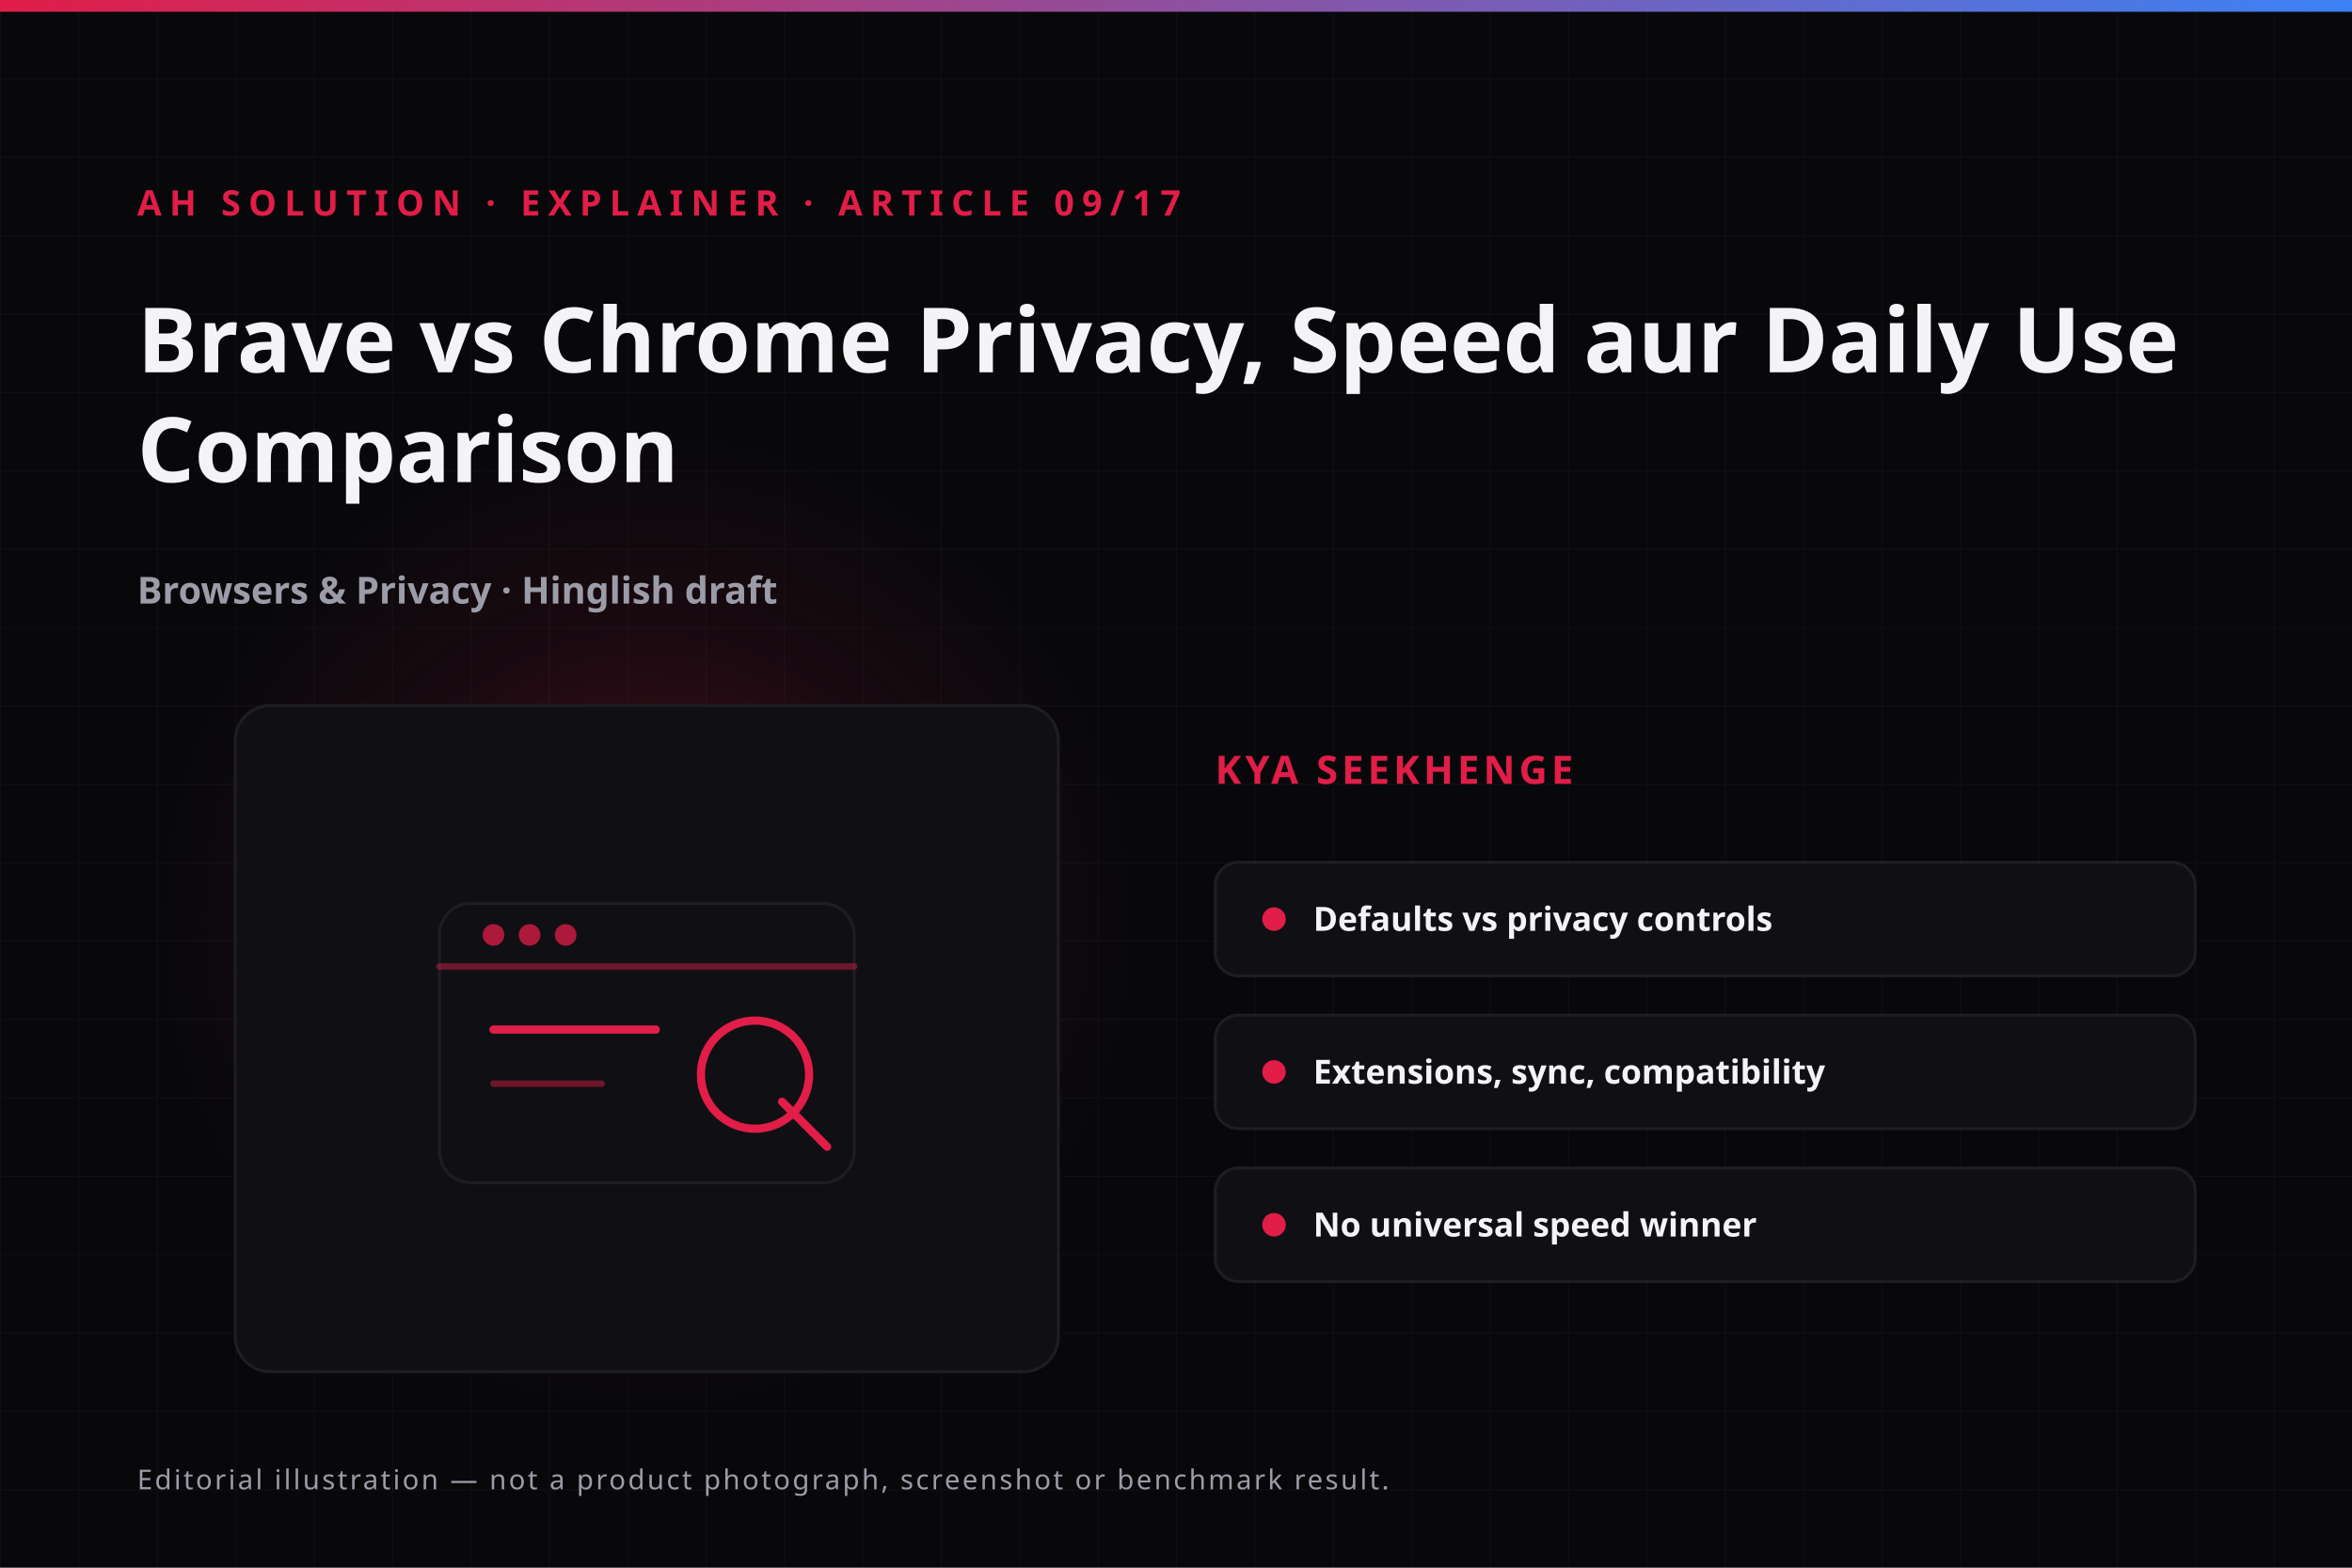
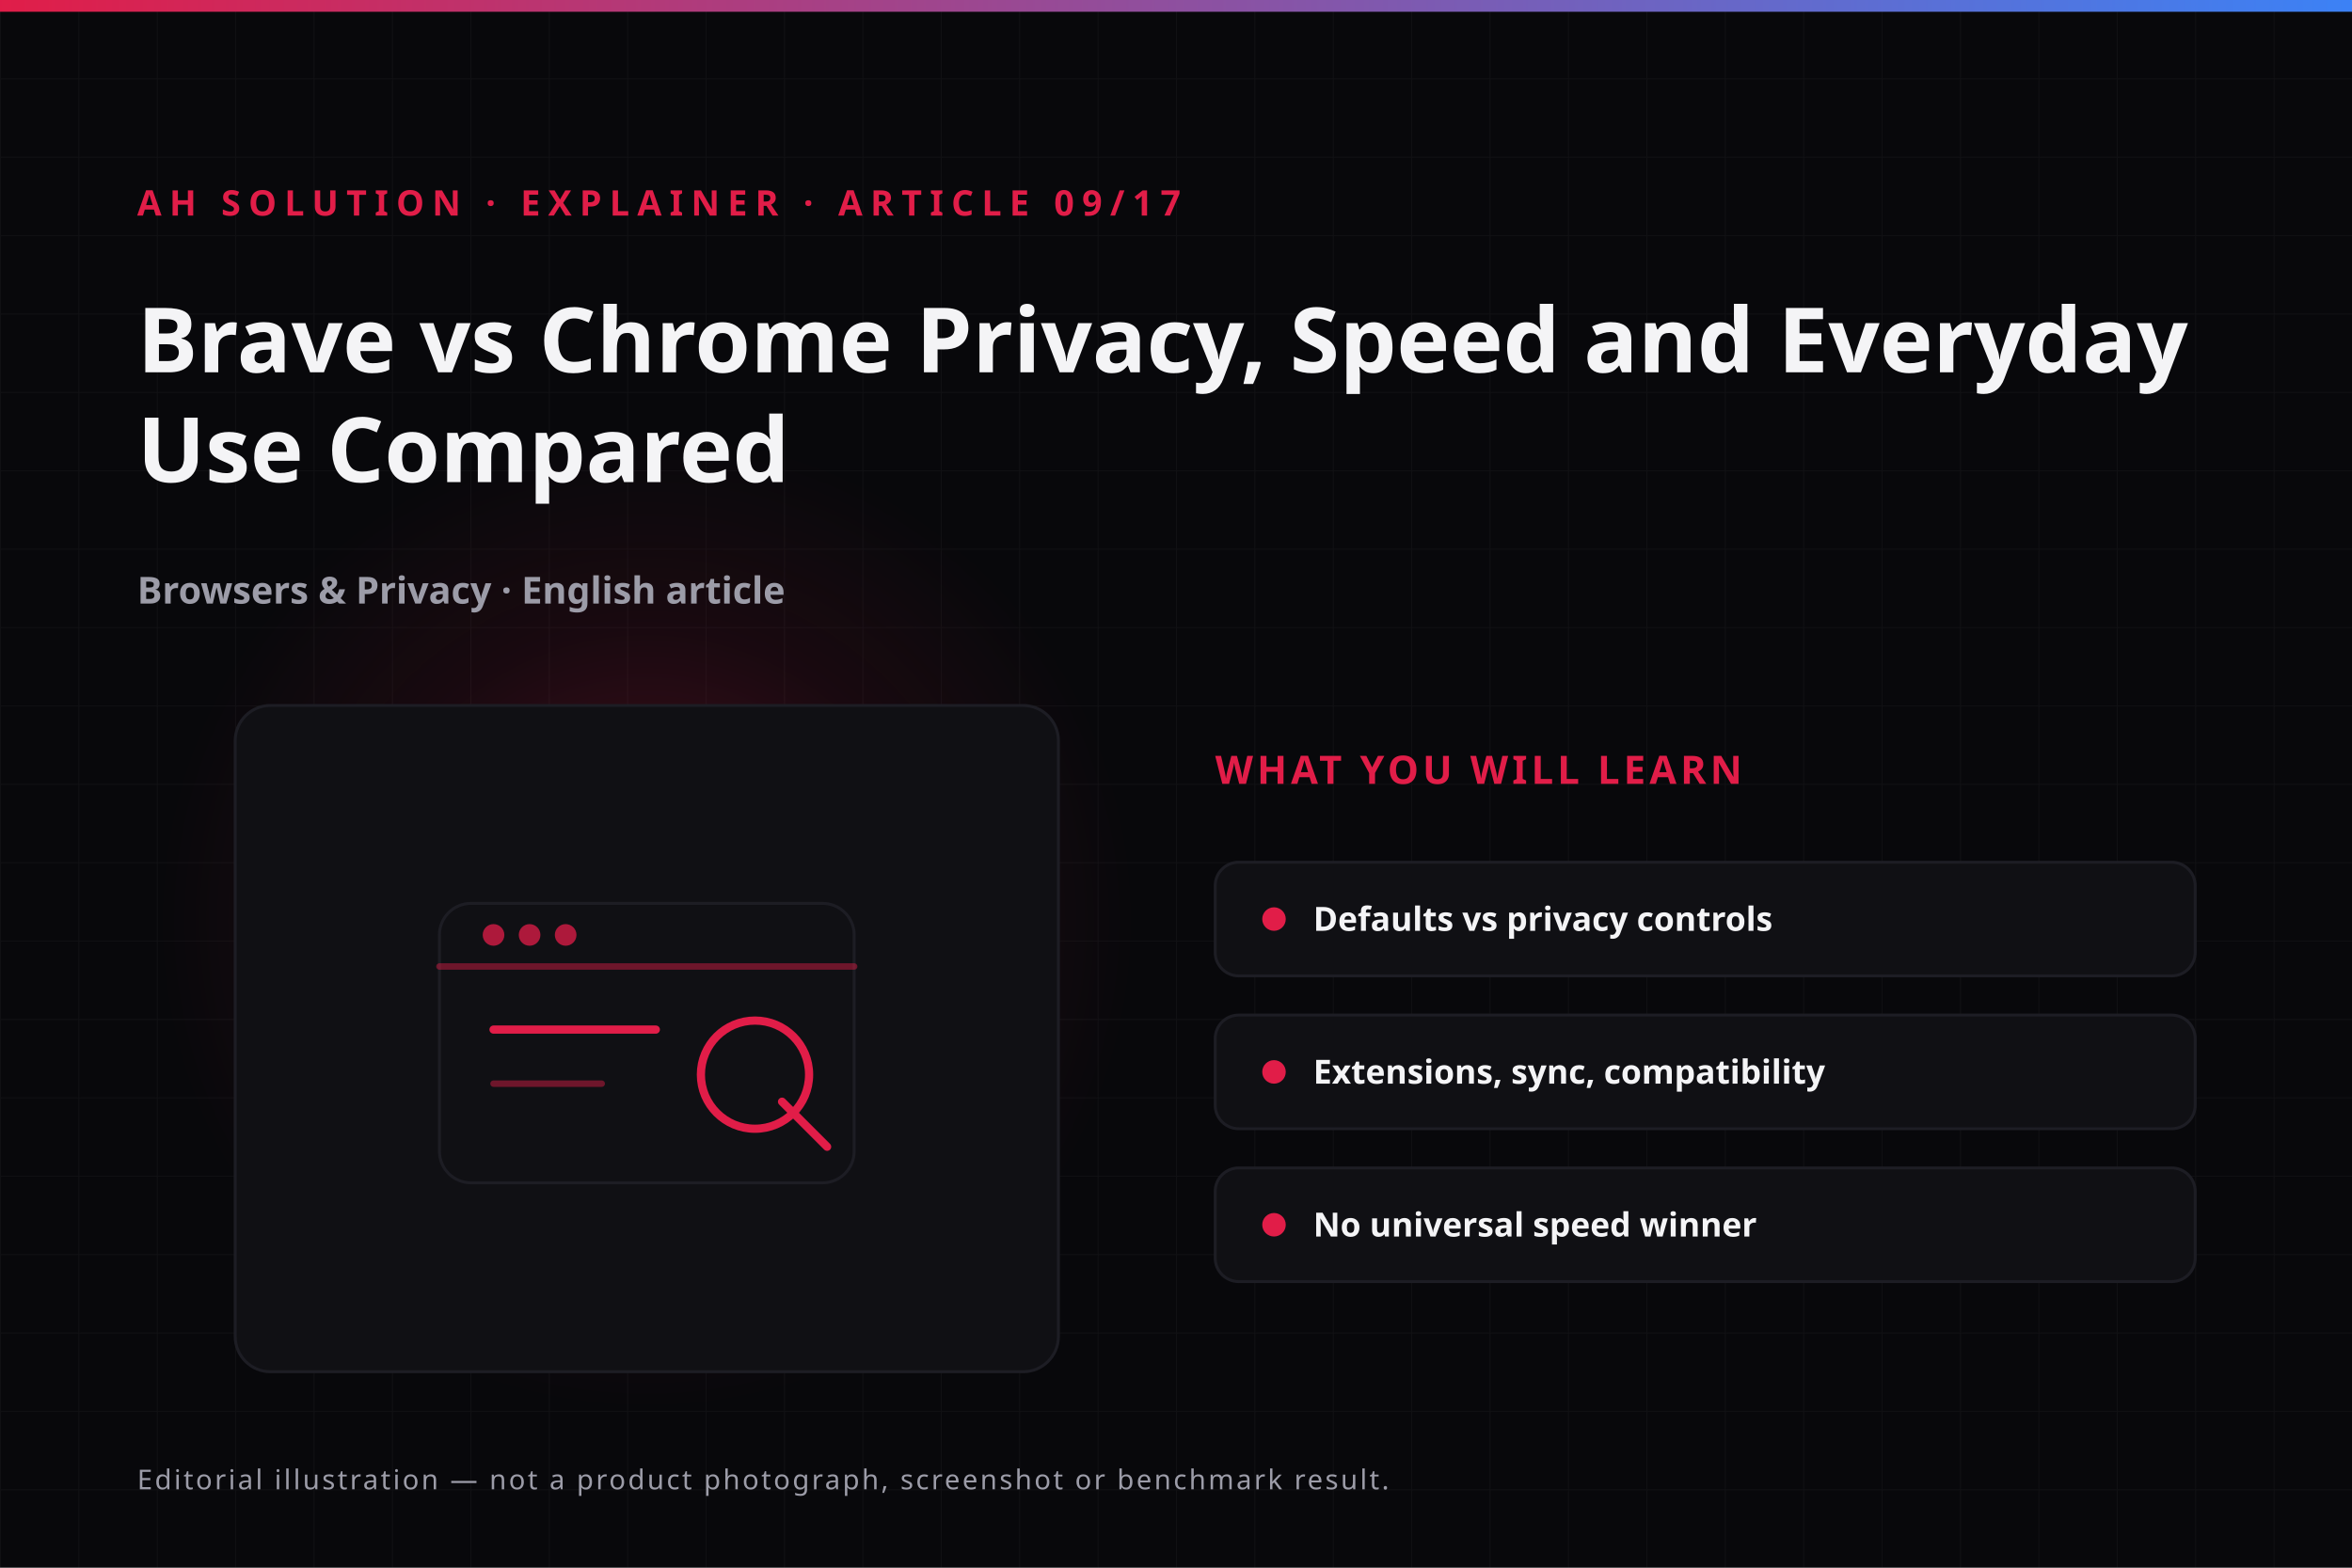
- <svg xmlns="http://www.w3.org/2000/svg" width="1200" height="800" viewBox="0 0 1200 800" role="img" aria-label="AH Solution explainer visual — Brave vs Chrome: Privacy, Speed aur Daily Use Comparison">
+ <svg xmlns="http://www.w3.org/2000/svg" width="1200" height="800" viewBox="0 0 1200 800" role="img" aria-label="AH Solution explainer visual — Brave vs Chrome: Privacy, Speed and Everyday Use Compared">
  <defs>
    <radialGradient id="glow" cx="50%" cy="50%" r="50%">
      <stop offset="0%" stop-color="#E11D48" stop-opacity="0.32" />
      <stop offset="60%" stop-color="#E11D48" stop-opacity="0.08" />
      <stop offset="100%" stop-color="#E11D48" stop-opacity="0" />
    </radialGradient>
    <linearGradient id="bar" x1="0" y1="0" x2="1" y2="0">
      <stop offset="0%" stop-color="#E11D48" />
      <stop offset="100%" stop-color="#3B82F6" />
    </linearGradient>
    <pattern id="grid" width="40" height="40" patternUnits="userSpaceOnUse">
      <path d="M40 0H0V40" fill="none" stroke="#FFFFFF" stroke-opacity="0.035" stroke-width="1" />
    </pattern>
  </defs>
  <rect width="1200" height="800" fill="#08080B" />
  <rect width="1200" height="800" fill="url(#grid)" />
  <circle cx="330" cy="470" r="250" fill="url(#glow)" />
  <rect x="0" y="0" width="1200" height="6" fill="url(#bar)" />
  <text x="70" y="110" font-family="Manrope, 'Segoe UI', system-ui, sans-serif" font-size="18" font-weight="700" letter-spacing="4" fill="#E11D48">AH SOLUTION · EXPLAINER · ARTICLE 09/17</text>
-   <text x="70" y="190" font-family="Manrope, 'Segoe UI', system-ui, sans-serif" font-size="46" font-weight="800" fill="#F4F4F6">Brave vs Chrome Privacy, Speed aur Daily Use</text>
-   <text x="70" y="246" font-family="Manrope, 'Segoe UI', system-ui, sans-serif" font-size="46" font-weight="800" fill="#F4F4F6">Comparison</text>
-   <text x="70" y="308" font-family="Manrope, 'Segoe UI', system-ui, sans-serif" font-size="19" font-weight="600" fill="#9C9CA8">Browsers &amp; Privacy · Hinglish draft</text>
+   <text x="70" y="190" font-family="Manrope, 'Segoe UI', system-ui, sans-serif" font-size="46" font-weight="800" fill="#F4F4F6">Brave vs Chrome Privacy, Speed and Everyday</text>
+   <text x="70" y="246" font-family="Manrope, 'Segoe UI', system-ui, sans-serif" font-size="46" font-weight="800" fill="#F4F4F6">Use Compared</text>
+   <text x="70" y="308" font-family="Manrope, 'Segoe UI', system-ui, sans-serif" font-size="19" font-weight="600" fill="#9C9CA8">Browsers &amp; Privacy · English article</text>
  <rect x="120" y="360" width="420" height="340" rx="18" fill="#101014" stroke="#1D1D24" stroke-width="1.5" />
  <rect x="224.2" y="461" width="211.6" height="142.6" rx="16.1" fill="#101014" stroke="#1D1D24" stroke-width="1.5" />
  <path d="M224.2 493.2 h211.6" fill="none" stroke="#E11D48" stroke-opacity="0.45" stroke-width="3.286" stroke-linecap="round" />
  <circle cx="251.8" cy="477.1" r="5.52" fill="#E11D48" fill-opacity="0.75" />
  <circle cx="270.2" cy="477.1" r="5.52" fill="#E11D48" fill-opacity="0.75" />
  <circle cx="288.6" cy="477.1" r="5.52" fill="#E11D48" fill-opacity="0.75" />
  <path d="M251.8 525.4 h82.8" fill="none" stroke="#E11D48" stroke-width="4.182" stroke-linecap="round" stroke-linejoin="round" />
  <path d="M251.8 553 h55.2" fill="none" stroke="#E11D48" stroke-opacity="0.45" stroke-width="3.286" stroke-linecap="round" />
  <circle cx="385.2" cy="548.4" r="27.6" fill="none" stroke="#E11D48" stroke-width="4.182" stroke-linecap="round" stroke-linejoin="round" />
  <path d="M399 562.2 l23 23" fill="none" stroke="#E11D48" stroke-width="4.182" stroke-linecap="round" stroke-linejoin="round" />
-   <text x="620" y="400" font-family="Manrope, 'Segoe UI', system-ui, sans-serif" font-size="20" font-weight="700" letter-spacing="2" fill="#E11D48">KYA SEEKHENGE</text>
+   <text x="620" y="400" font-family="Manrope, 'Segoe UI', system-ui, sans-serif" font-size="20" font-weight="700" letter-spacing="2" fill="#E11D48">WHAT YOU WILL LEARN</text>
  <rect x="620" y="440" width="500" height="58" rx="12" fill="#101014" stroke="#1D1D24" stroke-width="1.5" />
  <circle cx="650" cy="469" r="6" fill="#E11D48" />
  <text x="670" y="475" font-family="Manrope, 'Segoe UI', system-ui, sans-serif" font-size="17" font-weight="600" fill="#F4F4F6">Defaults vs privacy controls</text>
  <rect x="620" y="518" width="500" height="58" rx="12" fill="#101014" stroke="#1D1D24" stroke-width="1.5" />
  <circle cx="650" cy="547" r="6" fill="#E11D48" />
  <text x="670" y="553" font-family="Manrope, 'Segoe UI', system-ui, sans-serif" font-size="17" font-weight="600" fill="#F4F4F6">Extensions, sync, compatibility</text>
  <rect x="620" y="596" width="500" height="58" rx="12" fill="#101014" stroke="#1D1D24" stroke-width="1.5" />
  <circle cx="650" cy="625" r="6" fill="#E11D48" />
  <text x="670" y="631" font-family="Manrope, 'Segoe UI', system-ui, sans-serif" font-size="17" font-weight="600" fill="#F4F4F6">No universal speed winner</text>
  <text x="70" y="760" font-family="Manrope, 'Segoe UI', system-ui, sans-serif" font-size="14" font-weight="500" letter-spacing="1.2" fill="#9C9CA8">Editorial illustration — not a product photograph, screenshot or benchmark result.</text>
</svg>
